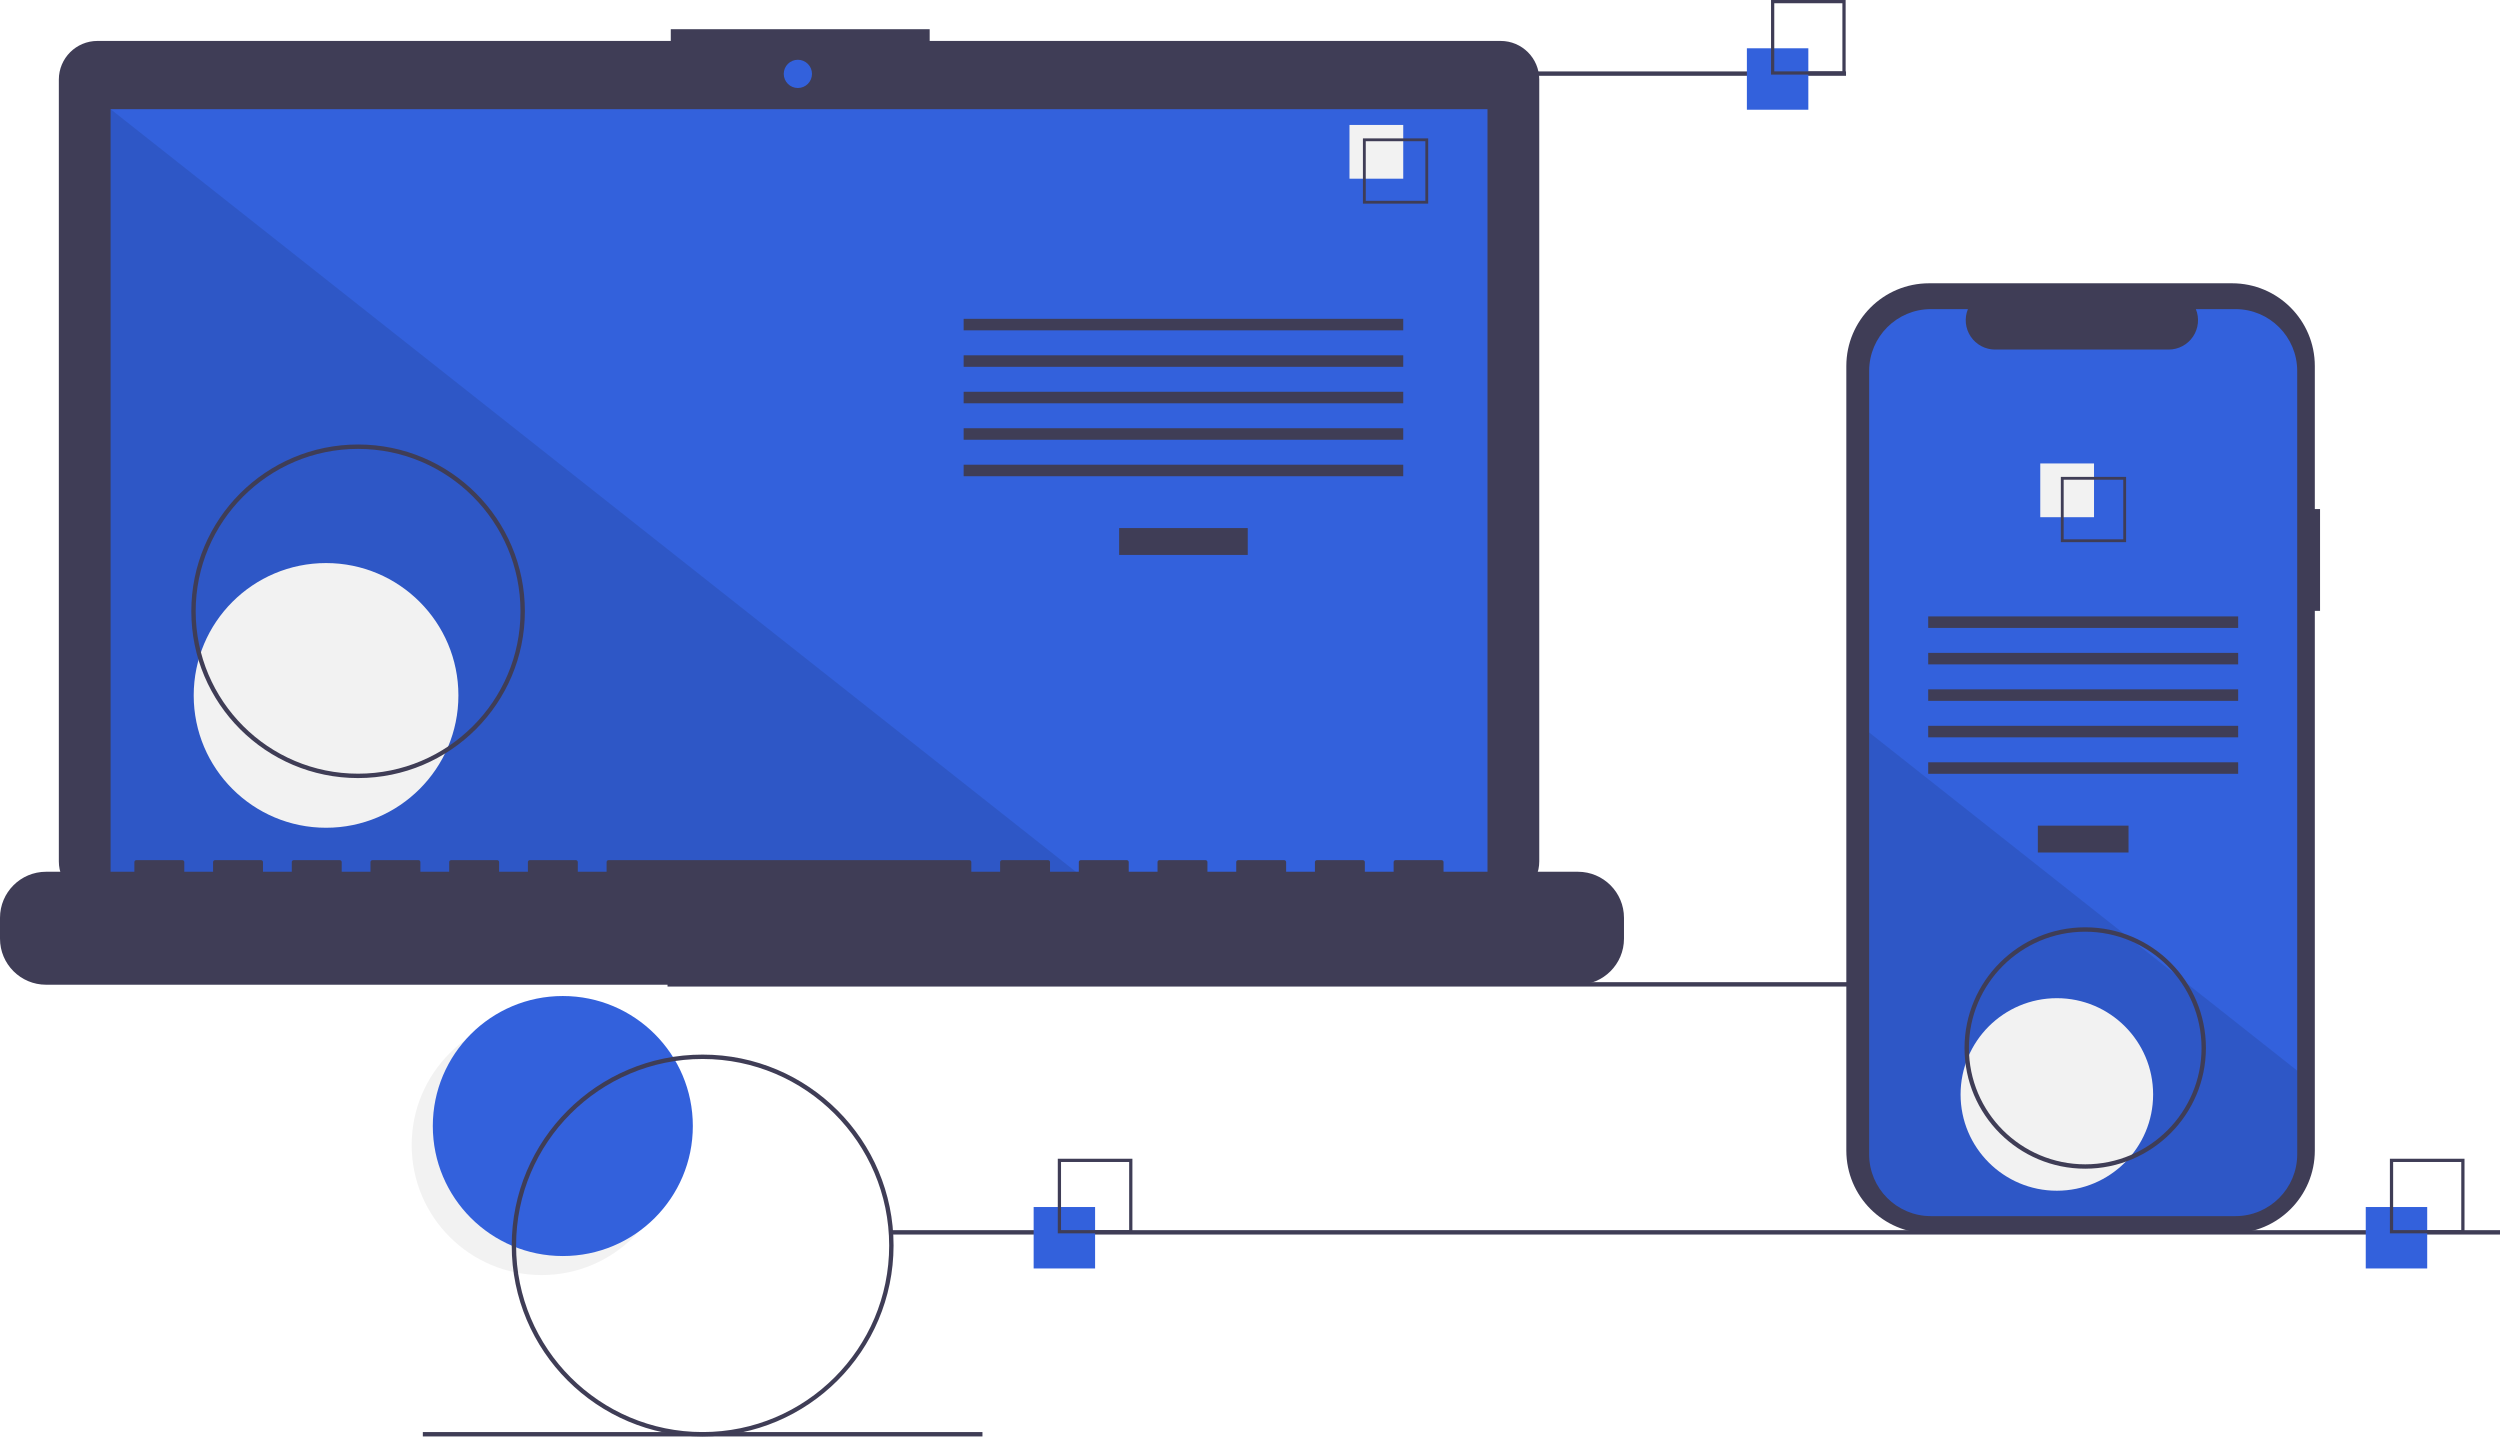
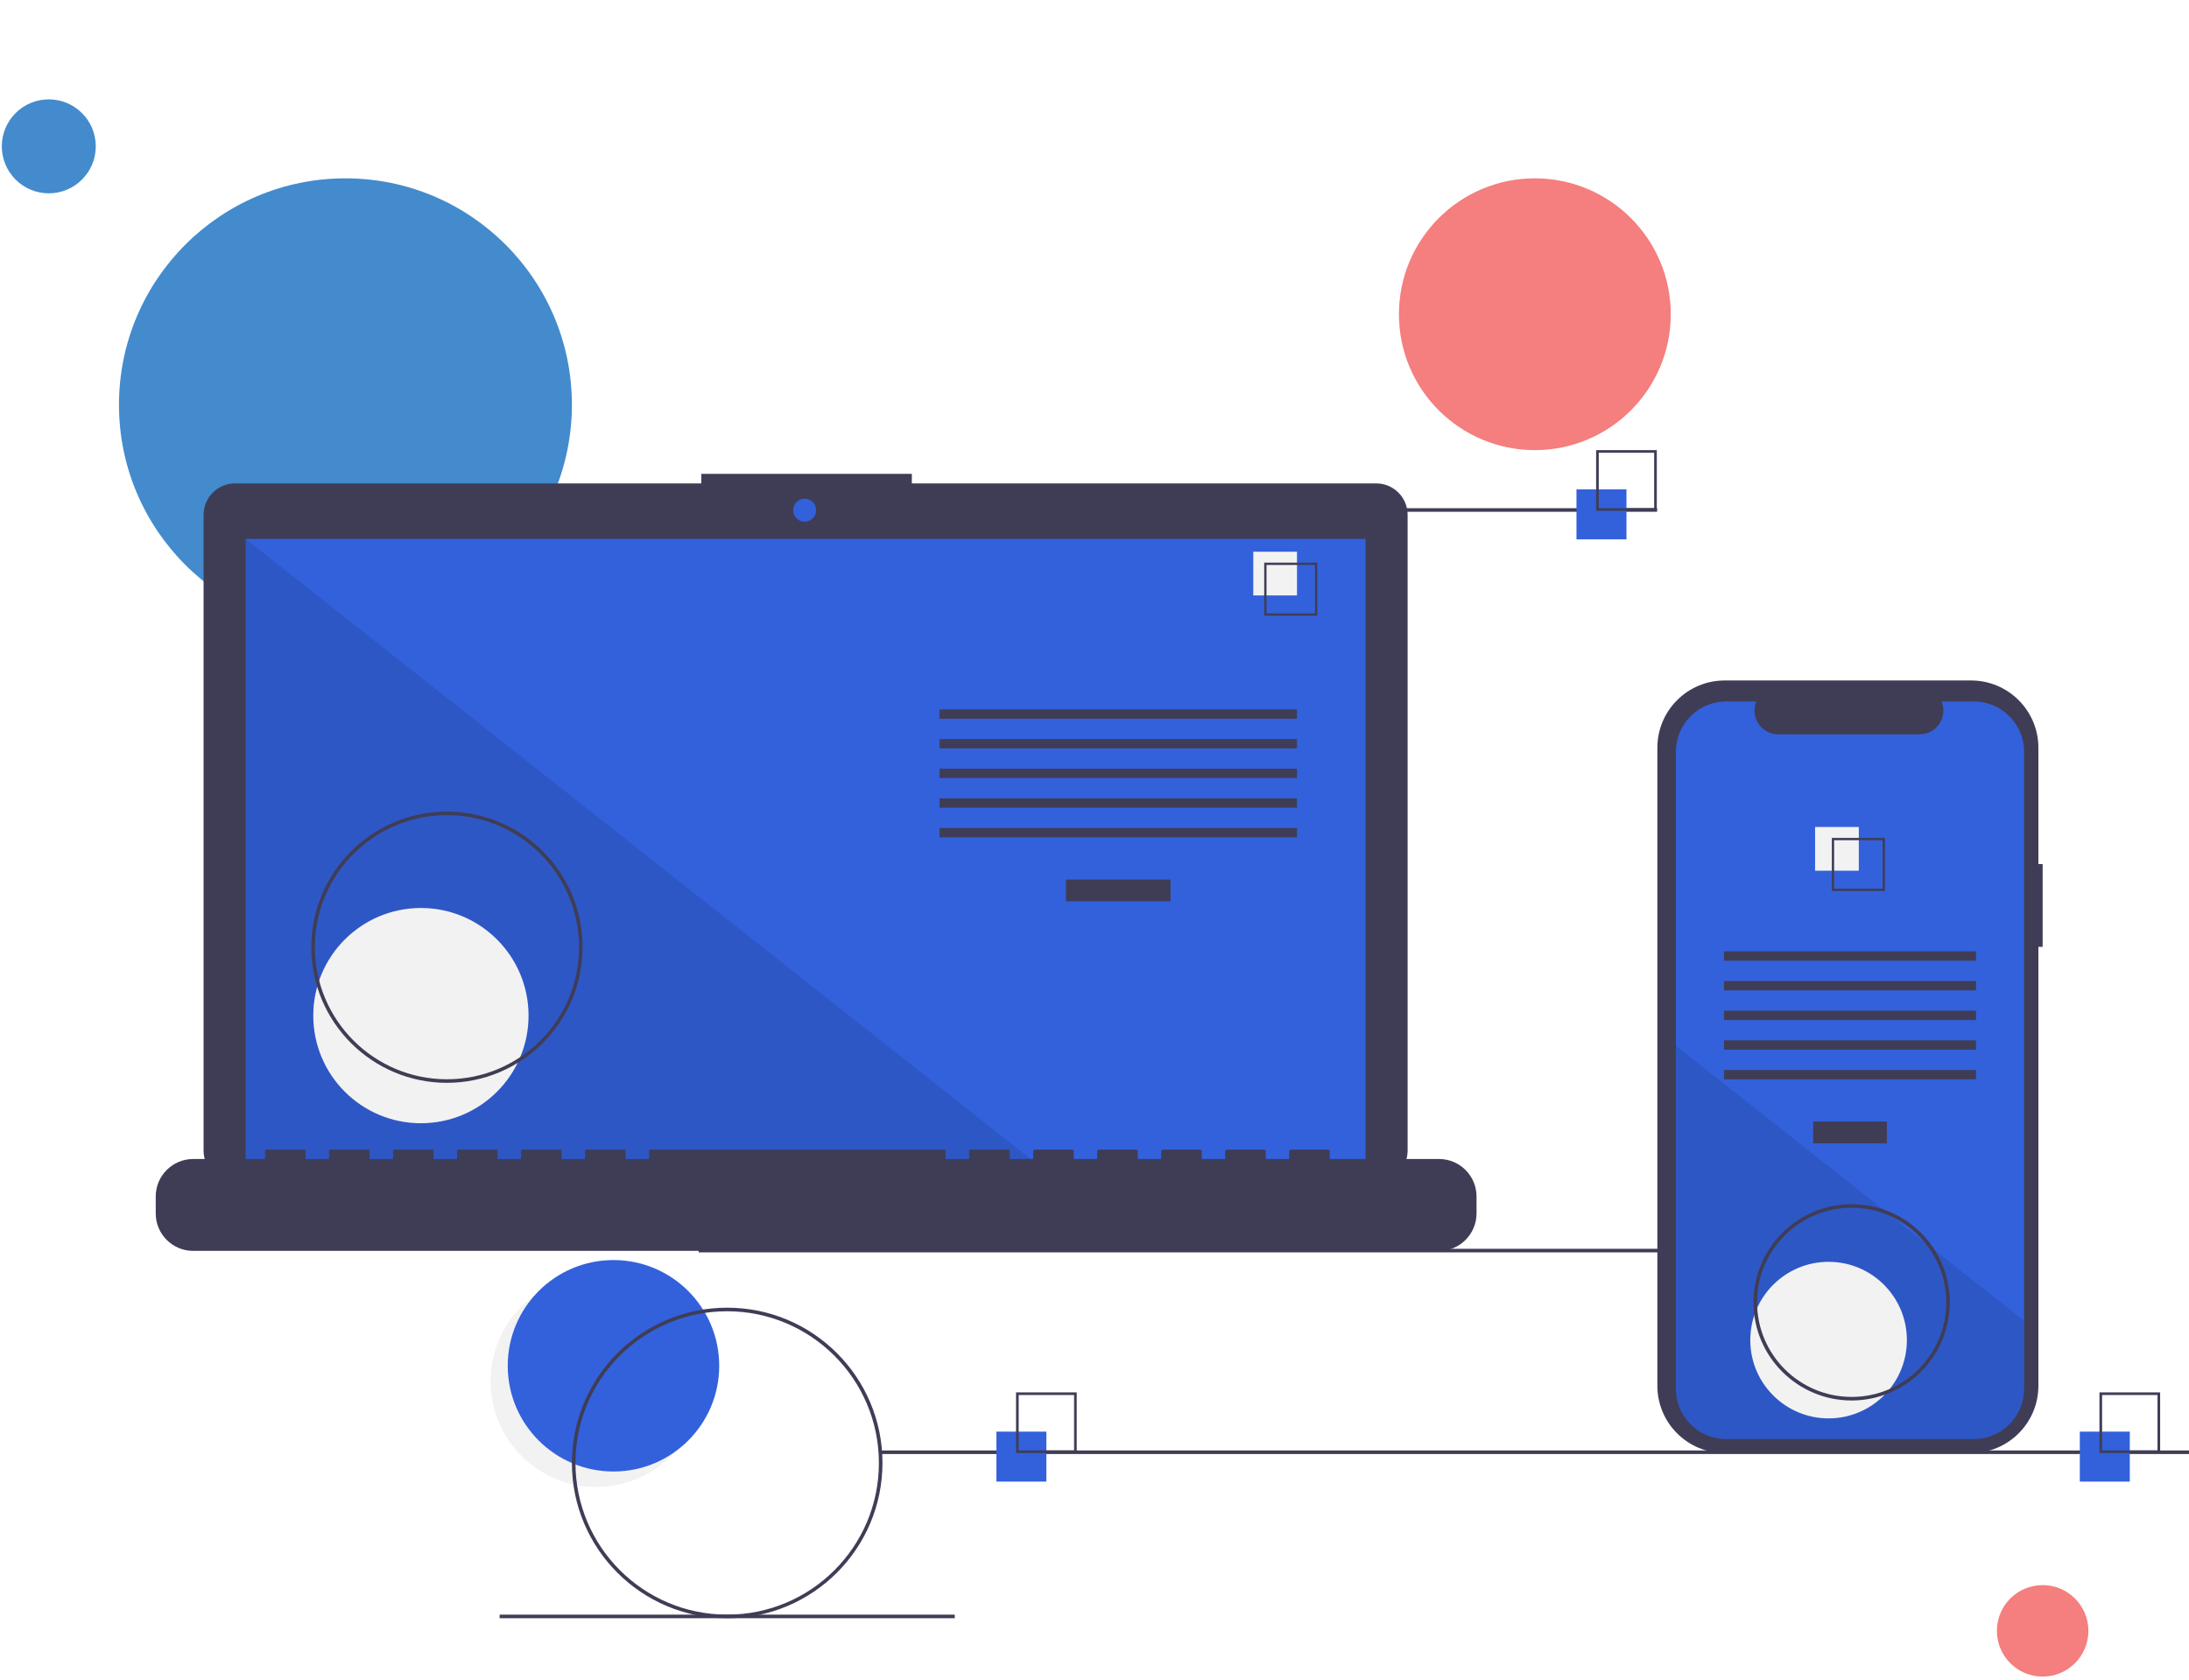
- <svg xmlns="http://www.w3.org/2000/svg" id="b6117b06-2b45-45bc-b789-4a82ab6612dd" data-name="Layer 1" width="1139.171" height="654.543" viewBox="0 0 1139.171 654.543">
-   <circle cx="246.827" cy="521.765" r="59.243" fill="#f2f2f2" />
-   <circle cx="256.46" cy="513.095" r="59.243" fill="#3361dc" />
-   <rect x="304.171" y="447.543" width="733" height="2" fill="#3f3d56" />
-   <path d="M714.207,141.381H454.038v-5.362h-117.971v5.362H74.825a17.599,17.599,0,0,0-17.599,17.599V515.231a17.599,17.599,0,0,0,17.599,17.599H714.207a17.599,17.599,0,0,0,17.599-17.599V158.979A17.599,17.599,0,0,0,714.207,141.381Z" transform="translate(-30.41456 -122.7284)" fill="#3f3d56" />
-   <rect x="50.406" y="49.754" width="627.391" height="353.913" fill="#3361dc" />
-   <circle cx="363.565" cy="33.667" r="6.435" fill="#3361dc" />
-   <polygon points="498.374 403.667 50.406 403.667 50.406 49.754 498.374 403.667" opacity="0.1" />
-   <circle cx="148.574" cy="316.876" r="60.307" fill="#f2f2f2" />
-   <rect x="509.953" y="240.622" width="58.605" height="12.246" fill="#3f3d56" />
-   <rect x="439.102" y="145.279" width="200.307" height="5.248" fill="#3f3d56" />
-   <rect x="439.102" y="161.898" width="200.307" height="5.248" fill="#3f3d56" />
-   <rect x="439.102" y="178.518" width="200.307" height="5.248" fill="#3f3d56" />
-   <rect x="439.102" y="195.137" width="200.307" height="5.248" fill="#3f3d56" />
-   <rect x="439.102" y="211.756" width="200.307" height="5.248" fill="#3f3d56" />
-   <rect x="614.917" y="56.934" width="24.492" height="24.492" fill="#f2f2f2" />
-   <path d="M681.195,215.525h-29.74v-29.74h29.74Zm-28.447-1.293h27.154V187.078H652.748Z" transform="translate(-30.41456 -122.7284)" fill="#3f3d56" />
-   <path d="M749.422,519.96H688.192v-4.412a.875.875,0,0,0-.875-.875h-20.993a.875.875,0,0,0-.875.875v4.412H652.329v-4.412a.875.875,0,0,0-.875-.875H630.462a.875.875,0,0,0-.875.875v4.412H616.467v-4.412a.875.875,0,0,0-.875-.875H594.599a.875.875,0,0,0-.875.875v4.412H580.604v-4.412a.875.875,0,0,0-.875-.875H558.736a.875.875,0,0,0-.875.875v4.412H544.741v-4.412a.875.875,0,0,0-.875-.875H522.873a.875.875,0,0,0-.875.875v4.412H508.878v-4.412a.875.875,0,0,0-.875-.875h-20.993a.875.875,0,0,0-.875.875v4.412H473.015v-4.412a.875.875,0,0,0-.875-.875H307.696a.875.875,0,0,0-.875.875v4.412H293.701v-4.412a.875.875,0,0,0-.875-.875H271.833a.875.875,0,0,0-.875.875v4.412H257.838v-4.412a.875.875,0,0,0-.875-.875h-20.993a.875.875,0,0,0-.875.875v4.412H221.975v-4.412a.875.875,0,0,0-.875-.875H200.107a.875.875,0,0,0-.875.875v4.412H186.112v-4.412a.875.875,0,0,0-.875-.875H164.244a.875.875,0,0,0-.875.875v4.412H150.249v-4.412a.875.875,0,0,0-.875-.875H128.381a.875.875,0,0,0-.875.875v4.412H114.386v-4.412a.875.875,0,0,0-.875-.875H92.519a.875.875,0,0,0-.875.875v4.412H51.407a20.993,20.993,0,0,0-20.993,20.993v9.492A20.993,20.993,0,0,0,51.407,571.438H749.422a20.993,20.993,0,0,0,20.993-20.993v-9.492A20.993,20.993,0,0,0,749.422,519.96Z" transform="translate(-30.41456 -122.7284)" fill="#3f3d56" />
-   <path d="M193.586,477.272a76,76,0,1,1,76-76A76.086,76.086,0,0,1,193.586,477.272Zm0-150a74,74,0,1,0,74,74A74.084,74.084,0,0,0,193.586,327.272Z" transform="translate(-30.41456 -122.7284)" fill="#3f3d56" />
-   <rect x="586.171" y="32.543" width="255" height="2" fill="#3f3d56" />
-   <rect x="406.171" y="560.543" width="733" height="2" fill="#3f3d56" />
-   <rect x="192.672" y="652.543" width="255" height="2" fill="#3f3d56" />
-   <rect x="471" y="550" width="28" height="28" fill="#3361dc" />
-   <path d="M546.415,684.728h-34v-34h34Zm-32.522-1.478H544.936V652.207H513.893Z" transform="translate(-30.41456 -122.7284)" fill="#3f3d56" />
-   <rect x="796" y="22" width="28" height="28" fill="#3361dc" />
-   <path d="M871.415,156.728h-34v-34h34Zm-32.522-1.478H869.936V124.207H838.893Z" transform="translate(-30.41456 -122.7284)" fill="#3f3d56" />
-   <rect x="1078" y="550" width="28" height="28" fill="#3361dc" />
-   <path d="M1153.415,684.728h-34v-34h34Zm-32.522-1.478h31.043V652.207h-31.043Z" transform="translate(-30.41456 -122.7284)" fill="#3f3d56" />
-   <path d="M1087.586,354.687h-2.379V289.525a37.714,37.714,0,0,0-37.714-37.714H909.44A37.714,37.714,0,0,0,871.726,289.525V647.006A37.714,37.714,0,0,0,909.44,684.72h138.053a37.714,37.714,0,0,0,37.714-37.714V401.07h2.379Z" transform="translate(-30.41456 -122.7284)" fill="#3f3d56" />
-   <path d="M1077.176,291.742v356.96a28.165,28.165,0,0,1-28.16,28.17H910.296a28.165,28.165,0,0,1-28.16-28.17v-356.96a28.163,28.163,0,0,1,28.16-28.16h16.83a13.379,13.379,0,0,0,12.39,18.43h79.09a13.379,13.379,0,0,0,12.39-18.43h18.02A28.163,28.163,0,0,1,1077.176,291.742Z" transform="translate(-30.41456 -122.7284)" fill="#3361dc" />
-   <rect x="928.58" y="376.218" width="41.324" height="12.246" fill="#3f3d56" />
-   <rect x="878.621" y="280.875" width="141.24" height="5.248" fill="#3f3d56" />
-   <rect x="878.621" y="297.494" width="141.24" height="5.248" fill="#3f3d56" />
-   <rect x="878.621" y="314.114" width="141.24" height="5.248" fill="#3f3d56" />
-   <rect x="878.621" y="330.733" width="141.24" height="5.248" fill="#3f3d56" />
-   <rect x="878.621" y="347.352" width="141.24" height="5.248" fill="#3f3d56" />
-   <rect x="929.684" y="211.179" width="24.492" height="24.492" fill="#f2f2f2" />
-   <path d="M969.474,340.032v29.74h29.74v-29.74Zm28.45,28.45h-27.16v-27.16h27.16Z" transform="translate(-30.41456 -122.7284)" fill="#3f3d56" />
-   <path d="M1077.176,610.582v38.12a28.165,28.165,0,0,1-28.16,28.17H910.296a28.165,28.165,0,0,1-28.16-28.17v-192.21l116.87,92.33,2,1.58,21.74,17.17,2.03,1.61Z" transform="translate(-30.41456 -122.7284)" opacity="0.1" />
-   <circle cx="937.241" cy="498.707" r="43.868" fill="#f2f2f2" />
-   <path d="M350.586,777.272a87,87,0,1,1,87-87A87.099,87.099,0,0,1,350.586,777.272Zm0-172a85,85,0,1,0,85,85A85.096,85.096,0,0,0,350.586,605.272Z" transform="translate(-30.41456 -122.7284)" fill="#3f3d56" />
-   <path d="M980.586,655.272a55,55,0,1,1,55-55A55.062,55.062,0,0,1,980.586,655.272Zm0-108a53,53,0,1,0,53,53A53.06,53.06,0,0,0,980.586,547.272Z" transform="translate(-30.41456 -122.7284)" fill="#3f3d56" />
+ <svg xmlns="http://www.w3.org/2000/svg" version="1.1" id="b6117b06-2b45-45bc-b789-4a82ab6612dd" x="0px" y="0px" width="1226.419px" height="941.25px" viewBox="-87.248 -252.229 1226.419 941.25" enable-background="new -87.248 -252.229 1226.419 941.25" xml:space="preserve">
+   <circle fill="#F57E7E" cx="1057.171" cy="661.63" r="25.63" />
+   <circle fill="#438BCD" cx="-59.915" cy="-170.228" r="26.324" />
+   <circle fill="#F57E7E" cx="772.671" cy="-76.148" r="76.148" />
+   <circle fill="#438BCD" cx="106.292" cy="-25.417" r="126.879" />
+   <circle fill="#F2F2F2" cx="246.827" cy="521.765" r="59.243" />
+   <circle fill="#3361DC" cx="256.46" cy="513.095" r="59.243" />
+   <rect x="304.171" y="447.543" fill="#3F3D56" width="733" height="2" />
+   <path fill="#3F3D56" d="M683.792,18.652H423.623V13.29H305.652v5.362H44.41c-9.719,0-17.599,7.879-17.599,17.598l0,0v356.252  c0,9.72,7.879,17.599,17.599,17.599h639.382c9.721,0,17.6-7.879,17.6-17.599V36.25C701.392,26.531,693.513,18.652,683.792,18.652  L683.792,18.652z" />
+   <rect x="50.406" y="49.753" fill="#3361DC" width="627.391" height="353.914" />
+   <circle fill="#3361DC" cx="363.565" cy="33.667" r="6.435" />
+   <polygon opacity="0.1" enable-background="new    " points="498.374,403.667 50.406,403.667 50.406,49.754 " />
+   <circle fill="#F2F2F2" cx="148.574" cy="316.877" r="60.307" />
+   <rect x="509.953" y="240.622" fill="#3F3D56" width="58.604" height="12.246" />
+   <rect x="439.102" y="145.279" fill="#3F3D56" width="200.308" height="5.249" />
+   <rect x="439.102" y="161.898" fill="#3F3D56" width="200.308" height="5.248" />
+   <rect x="439.102" y="178.518" fill="#3F3D56" width="200.308" height="5.249" />
+   <rect x="439.102" y="195.137" fill="#3F3D56" width="200.308" height="5.248" />
+   <rect x="439.102" y="211.756" fill="#3F3D56" width="200.308" height="5.249" />
+   <rect x="614.917" y="56.934" fill="#F2F2F2" width="24.492" height="24.492" />
+   <path fill="#3F3D56" d="M650.781,92.797h-29.74v-29.74h29.74V92.797z M622.333,91.504h27.154V64.35h-27.154V91.504z" />
+   <path fill="#3F3D56" d="M719.007,397.231h-61.23v-4.411c0-0.483-0.391-0.875-0.873-0.875l0,0H635.91  c-0.482,0-0.875,0.392-0.875,0.875l0,0v4.411h-13.119v-4.411c0-0.483-0.393-0.875-0.875-0.875l0,0h-20.994  c-0.482,0-0.873,0.392-0.873,0.875l0,0v4.411h-13.121v-4.411c0-0.483-0.393-0.875-0.875-0.875l0,0h-20.993  c-0.483,0-0.875,0.392-0.875,0.875l0,0v4.411h-13.12v-4.411c0-0.483-0.392-0.875-0.875-0.875l0,0h-20.993  c-0.482,0-0.874,0.392-0.874,0.875l0,0v4.411h-13.121v-4.411c0-0.483-0.392-0.875-0.875-0.875l0,0h-20.992  c-0.483,0-0.875,0.392-0.875,0.875l0,0v4.411h-13.12v-4.411c0-0.483-0.393-0.875-0.875-0.875l0,0h-20.993  c-0.483,0-0.875,0.392-0.875,0.875l0,0v4.411h-13.12v-4.411c0-0.483-0.392-0.875-0.875-0.875l0,0H277.281  c-0.483,0-0.875,0.392-0.875,0.875l0,0v4.411h-13.121v-4.411c0-0.483-0.392-0.875-0.875-0.875h0h-20.993  c-0.483,0-0.875,0.392-0.875,0.875l0,0v4.411h-13.121v-4.411c0-0.483-0.392-0.875-0.875-0.875l0,0h-20.993  c-0.483,0-0.875,0.392-0.875,0.875l0,0v4.411H191.56v-4.411c0-0.483-0.391-0.875-0.875-0.875l0,0h-20.993  c-0.483,0-0.875,0.392-0.875,0.875l0,0v4.411h-13.121v-4.411c0-0.483-0.392-0.875-0.875-0.875l0,0H133.83  c-0.483,0-0.875,0.392-0.875,0.875l0,0v4.411h-13.121v-4.411c0-0.483-0.392-0.875-0.875-0.875l0,0H97.967  c-0.483,0-0.875,0.392-0.875,0.875l0,0v4.411H83.972v-4.411c0-0.483-0.392-0.875-0.875-0.875c0,0,0,0,0,0H62.104  c-0.483,0-0.875,0.392-0.875,0.875l0,0v4.411H20.993C9.399,397.231,0,406.631,0,418.225v9.492c0,11.595,9.399,20.993,20.993,20.993  h698.015c11.594,0,20.992-9.398,20.992-20.993v-9.492C740,406.631,730.601,397.231,719.007,397.231z" />
+   <path fill="#3F3D56" d="M163.171,354.543c-41.974,0-76-34.026-76-76s34.026-76,76-76s76,34.026,76,76  C239.124,320.497,205.125,354.496,163.171,354.543z M163.171,204.543c-40.869,0-74,33.131-74,74c0,40.869,33.131,74,74,74  s74-33.131,74-74C237.125,237.693,204.021,204.589,163.171,204.543z" />
+   <rect x="586.171" y="32.543" fill="#3F3D56" width="255" height="2" />
+   <rect x="406.171" y="560.543" fill="#3F3D56" width="733" height="2" />
+   <rect x="192.671" y="652.543" fill="#3F3D56" width="255" height="2" />
+   <rect x="471" y="550" fill="#3361DC" width="28" height="28" />
+   <path fill="#3F3D56" d="M516,562h-34v-34h34V562z M483.479,560.521h31.043v-31.043h-31.043V560.521z" />
+   <rect x="796" y="22" fill="#3361DC" width="28" height="28" />
+   <path fill="#3F3D56" d="M841,34h-34V0h34V34z M808.478,32.521h31.043V1.479h-31.043V32.521z" />
+   <rect x="1078" y="550" fill="#3361DC" width="28" height="28" />
+   <path fill="#3F3D56" d="M1123,562h-34v-34h34V562z M1090.478,560.521h31.043v-31.043h-31.043V560.521z" />
+   <path fill="#3F3D56" d="M1057.171,231.958h-2.379v-65.162c0-20.829-16.885-37.713-37.713-37.713l0,0H879.025  c-20.828,0-37.713,16.885-37.713,37.713l0,0v357.482c0,20.828,16.885,37.714,37.713,37.714l0,0h138.055  c20.828,0,37.713-16.886,37.713-37.714l0,0V278.341h2.379V231.958z" />
+   <path fill="#3361DC" d="M1046.761,169.013v356.959c0.004,15.556-12.605,28.168-28.16,28.171H879.882  c-15.557-0.003-28.164-12.615-28.16-28.171V169.013c0.002-15.552,12.607-28.158,28.16-28.16h16.83  c-2.791,6.842,0.496,14.651,7.338,17.44c1.604,0.654,3.318,0.99,5.051,0.99h79.09c7.391,0,13.381-5.989,13.381-13.378  c0-1.732-0.336-3.448-0.99-5.052h18.02C1034.154,140.855,1046.759,153.461,1046.761,169.013z" />
+   <rect x="928.58" y="376.218" fill="#3F3D56" width="41.324" height="12.246" />
+   <rect x="878.621" y="280.875" fill="#3F3D56" width="141.24" height="5.248" />
+   <rect x="878.621" y="297.494" fill="#3F3D56" width="141.24" height="5.248" />
+   <rect x="878.621" y="314.113" fill="#3F3D56" width="141.24" height="5.249" />
+   <rect x="878.621" y="330.733" fill="#3F3D56" width="141.24" height="5.248" />
+   <rect x="878.621" y="347.353" fill="#3F3D56" width="141.24" height="5.248" />
+   <rect x="929.683" y="211.179" fill="#F2F2F2" width="24.492" height="24.492" />
+   <path fill="#3F3D56" d="M939.06,217.303v29.74h29.74v-29.74H939.06z M967.509,245.753h-27.16v-27.16h27.16V245.753z" />
+   <path opacity="0.1" enable-background="new    " d="M1046.761,487.854v38.12c0.004,15.555-12.605,28.167-28.16,28.17H879.882  c-15.557-0.003-28.164-12.615-28.16-28.17v-192.21l116.869,92.329l2,1.58l21.74,17.17l2.029,1.61L1046.761,487.854z" />
+   <circle fill="#F2F2F2" cx="937.242" cy="498.707" r="43.868" />
+   <path fill="#3F3D56" d="M320.171,654.543c-48.049,0-87-38.951-87-87s38.951-87,87-87s87,38.951,87,87  C407.117,615.569,368.198,654.489,320.171,654.543z M320.171,482.543c-46.944,0-85,38.056-85,85s38.056,85,85,85s85-38.056,85-85  C405.118,520.621,367.094,482.597,320.171,482.543z" />
+   <path fill="#3F3D56" d="M950.171,532.543c-30.375,0-55-24.624-55-55c0-30.375,24.625-55,55-55s55,24.625,55,55  C1005.136,507.904,980.533,532.509,950.171,532.543z M950.171,424.543c-29.271,0-53,23.729-53,53c0,29.271,23.729,53,53,53  s53-23.729,53-53l0,0C1003.138,448.286,979.429,424.576,950.171,424.543z" />
</svg>
